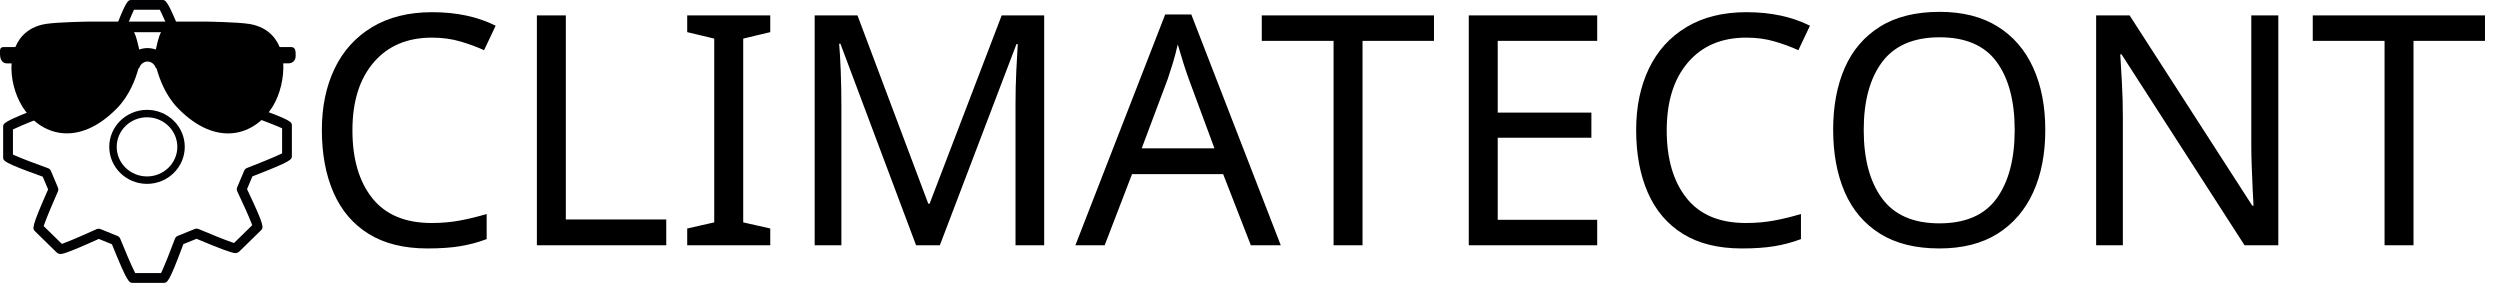
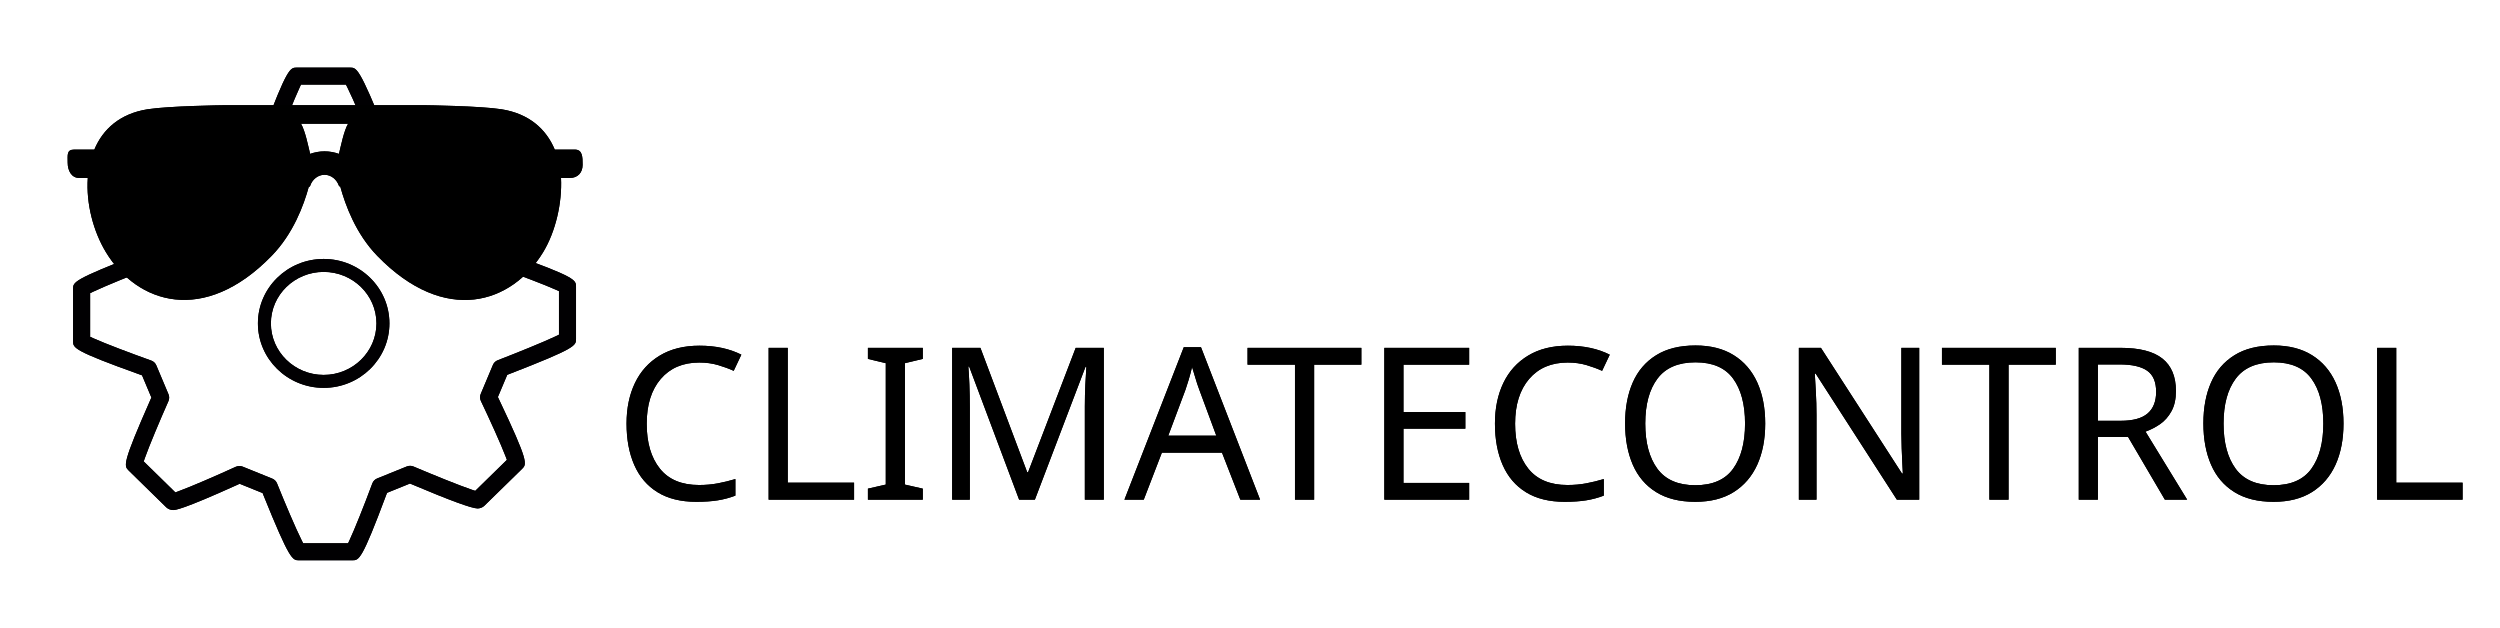
- <svg xmlns="http://www.w3.org/2000/svg" version="1.1" id="Capa_1" x="0px" y="0px" viewBox="0 0 1288.31 145.761" xml:space="preserve" width="1288.31" height="145.761">
+ <svg xmlns="http://www.w3.org/2000/svg" version="1.1" id="Capa_1" x="0px" y="0px" viewBox="0 0 739.63 185.761" xml:space="preserve" width="739.63" height="185.761">
  <defs id="defs43" />
-   <g id="g10" transform="matrix(0.7318235,0,0,0.7318235,2.866944,-1.516342)" style="stroke-width:1.366">
+   <g id="g10" transform="matrix(0.7318235,0,0,0.7318235,22.86694,18.48366)" style="stroke-width:1.366">
</g>
-   <g id="g12" transform="matrix(0.7318235,0,0,0.7318235,2.866944,-1.516342)" style="stroke-width:1.366">
+   <g id="g12" transform="matrix(0.7318235,0,0,0.7318235,22.86694,18.48366)" style="stroke-width:1.366">
</g>
-   <g id="g14" transform="matrix(0.7318235,0,0,0.7318235,2.866944,-1.516342)" style="stroke-width:1.366">
+   <g id="g14" transform="matrix(0.7318235,0,0,0.7318235,22.86694,18.48366)" style="stroke-width:1.366">
</g>
-   <g id="g16" transform="matrix(0.7318235,0,0,0.7318235,2.866944,-1.516342)" style="stroke-width:1.366">
+   <g id="g16" transform="matrix(0.7318235,0,0,0.7318235,22.86694,18.48366)" style="stroke-width:1.366">
</g>
-   <g id="g18" transform="matrix(0.7318235,0,0,0.7318235,2.866944,-1.516342)" style="stroke-width:1.366">
+   <g id="g18" transform="matrix(0.7318235,0,0,0.7318235,22.86694,18.48366)" style="stroke-width:1.366">
</g>
-   <g id="g20" transform="matrix(0.7318235,0,0,0.7318235,2.866944,-1.516342)" style="stroke-width:1.366">
+   <g id="g20" transform="matrix(0.7318235,0,0,0.7318235,22.86694,18.48366)" style="stroke-width:1.366">
</g>
-   <g id="g22" transform="matrix(0.7318235,0,0,0.7318235,2.866944,-1.516342)" style="stroke-width:1.366">
+   <g id="g22" transform="matrix(0.7318235,0,0,0.7318235,22.86694,18.48366)" style="stroke-width:1.366">
</g>
-   <g id="g24" transform="matrix(0.7318235,0,0,0.7318235,2.866944,-1.516342)" style="stroke-width:1.366">
+   <g id="g24" transform="matrix(0.7318235,0,0,0.7318235,22.86694,18.48366)" style="stroke-width:1.366">
</g>
-   <g id="g26" transform="matrix(0.7318235,0,0,0.7318235,2.866944,-1.516342)" style="stroke-width:1.366">
+   <g id="g26" transform="matrix(0.7318235,0,0,0.7318235,22.86694,18.48366)" style="stroke-width:1.366">
</g>
-   <g id="g28" transform="matrix(0.7318235,0,0,0.7318235,2.866944,-1.516342)" style="stroke-width:1.366">
+   <g id="g28" transform="matrix(0.7318235,0,0,0.7318235,22.86694,18.48366)" style="stroke-width:1.366">
</g>
-   <g id="g30" transform="matrix(0.7318235,0,0,0.7318235,2.866944,-1.516342)" style="stroke-width:1.366">
+   <g id="g30" transform="matrix(0.7318235,0,0,0.7318235,22.86694,18.48366)" style="stroke-width:1.366">
</g>
-   <g id="g32" transform="matrix(0.7318235,0,0,0.7318235,2.866944,-1.516342)" style="stroke-width:1.366">
+   <g id="g32" transform="matrix(0.7318235,0,0,0.7318235,22.86694,18.48366)" style="stroke-width:1.366">
</g>
-   <g id="g34" transform="matrix(0.7318235,0,0,0.7318235,2.866944,-1.516342)" style="stroke-width:1.366">
+   <g id="g34" transform="matrix(0.7318235,0,0,0.7318235,22.86694,18.48366)" style="stroke-width:1.366">
</g>
-   <g id="g36" transform="matrix(0.7318235,0,0,0.7318235,2.866944,-1.516342)" style="stroke-width:1.366">
+   <g id="g36" transform="matrix(0.7318235,0,0,0.7318235,22.86694,18.48366)" style="stroke-width:1.366">
</g>
-   <g id="g38" transform="matrix(0.7318235,0,0,0.7318235,2.866944,-1.516342)" style="stroke-width:1.366">
+   <g id="g38" transform="matrix(0.7318235,0,0,0.7318235,22.86694,18.48366)" style="stroke-width:1.366">
</g>
-   <g id="g109" transform="scale(0.7318235)" style="stroke-width:1.366">
+   <g id="g109" transform="matrix(0.7318235,0,0,0.7318235,20,20)" style="stroke-width:1.366">
    <g transform="translate(3.917534,-2.072)" id="g8" style="stroke-width:1.366">
      <g id="g6" style="stroke-width:1.366">
        <path id="path2" d="m 99.606,79.429 c -14.657,0 -26.586,11.683 -26.586,26.05 0,14.366 11.926,26.063 26.586,26.063 14.655,0 26.578,-11.697 26.578,-26.063 0,-14.369 -11.923,-26.05 -26.578,-26.05 z m 0,46.881 c -11.771,0 -21.341,-9.349 -21.341,-20.832 0,-11.476 9.57,-20.815 21.341,-20.815 11.765,0 21.335,9.339 21.335,20.815 0,11.485 -9.571,20.832 -21.335,20.832 z" style="fill:#010002;stroke-width:1.366" />
        <path id="path4" d="m 174.694,77.21 -0.97,-0.344 -3.783,-9.019 0.412,-0.927 c 11.442,-25.947 10.658,-26.723 8.754,-28.606 l -15.264,-14.888 c -0.623,-0.616 -1.714,-1.052 -2.663,-1.052 -0.855,0 -3.461,0 -26.004,10.21 l -0.902,0.404 -9.301,-3.747 -0.376,-0.923 c -10.593,-26.246 -11.685,-26.246 -14.322,-26.246 h -21.556 c -2.627,0 -3.826,0 -13.653,26.294 l -0.369,0.956 -9.251,3.772 -0.884,-0.369 c -15.257,-6.435 -24.164,-9.695 -26.487,-9.695 -0.945,0 -2.04,0.422 -2.67,1.041 l -15.274,14.931 c -1.94,1.911 -2.741,2.709 9.301,28.119 l 0.444,0.945 -3.783,9.004 -0.927,0.358 C -1.704,87.814 -1.704,88.824 -1.704,91.533 v 21.112 c 0,2.713 0,3.837 26.917,13.485 l 0.963,0.34 3.783,8.983 -0.404,0.92 c -11.445,25.961 -10.719,26.662 -8.768,28.599 l 15.239,14.913 c 0.641,0.616 1.743,1.052 2.684,1.052 0.852,0 3.45,0 26.004,-10.203 l 0.902,-0.426 9.309,3.765 0.365,0.934 c 10.608,26.24 11.699,26.24 14.337,26.24 h 21.563 c 2.706,0 3.822,0 13.66,-26.315 l 0.372,-0.956 9.266,-3.754 0.884,0.365 c 15.246,6.453 24.147,9.706 26.458,9.706 0.938,0 2.044,-0.408 2.681,-1.041 l 15.303,-14.96 c 1.925,-1.922 2.724,-2.713 -9.337,-28.094 l -0.447,-0.956 3.779,-8.969 0.902,-0.354 c 26.906,-10.432 26.906,-11.449 26.906,-14.158 V 90.659 c -0.007,-2.716 -0.007,-3.836 -26.923,-13.449 z m -6.657,45.04 -4.946,11.764 c -0.379,0.895 -0.358,1.922 0.068,2.82 3.482,7.283 8.085,17.415 9.985,22.404 l 0.537,1.417 -12.805,12.526 -1.342,-0.447 c -5.071,-1.718 -15.815,-6.077 -23.649,-9.405 -0.805,-0.34 -1.814,-0.365 -2.67,-0.011 l -11.993,4.849 c -0.898,0.365 -1.603,1.092 -1.94,1.986 -3.386,9.126 -7.247,18.735 -9.176,22.865 l -0.626,1.342 h -18.177 l -0.637,-1.267 c -2.38,-4.731 -6.807,-15.203 -9.913,-22.923 -0.333,-0.859 -1.031,-1.564 -1.9,-1.925 l -12.036,-4.874 c -0.805,-0.329 -1.9,-0.293 -2.724,0.072 -7.727,3.536 -18.123,8.049 -23.069,9.853 l -1.374,0.512 -12.812,-12.54 0.497,-1.406 c 1.718,-4.874 6.088,-15.249 9.52,-22.983 0.379,-0.87 0.394,-1.829 0.025,-2.713 l -4.942,-11.739 c -0.376,-0.895 -1.102,-1.585 -2.022,-1.911 -7.831,-2.795 -18.478,-6.8 -23.359,-8.994 l -1.364,-0.626 v -17.64 l 1.328,-0.637 C 11.267,90.375 21.892,86.059 29.923,82.956 c 0.884,-0.34 1.575,-0.998 1.94,-1.865 l 4.967,-11.764 c 0.379,-0.905 0.358,-1.933 -0.061,-2.827 -4.141,-8.661 -8.335,-18.095 -9.981,-22.414 l -0.544,-1.421 12.798,-12.515 1.338,0.447 c 4.95,1.657 15.668,5.977 23.692,9.398 0.848,0.351 1.789,0.358 2.652,0.011 l 11.996,-4.871 c 0.87,-0.365 1.578,-1.102 1.911,-1.986 2.845,-7.637 6.925,-18.045 9.173,-22.858 l 0.623,-1.342 h 18.177 l 0.651,1.285 c 2.351,4.713 6.778,15.203 9.888,22.948 0.347,0.855 1.052,1.557 1.9,1.9 l 12.014,4.853 c 0.83,0.344 1.933,0.315 2.702,-0.043 7.78,-3.554 18.227,-8.077 23.116,-9.856 l 1.381,-0.483 12.809,12.49 -0.497,1.406 c -1.746,4.924 -6.109,15.292 -9.516,22.983 -0.387,0.877 -0.387,1.854 -0.018,2.756 l 4.942,11.76 c 0.372,0.891 1.102,1.585 2.022,1.918 9.427,3.343 19.022,7.015 23.345,8.947 l 1.385,0.623 v 17.608 l -1.317,0.644 c -4.86,2.323 -15.561,6.642 -23.445,9.695 -0.851,0.314 -1.578,1.019 -1.929,1.867 z" style="fill:#010002;stroke-width:1.366" />
      </g>
    </g>
    <path style="stroke-width:1.366" id="path118" d="m 205.029,33.141 h -8.091 C 193.497,24.889 186.6,18.633 175.455,16.852 166.989,15.498 144.766,15.206 144.766,15.206 H 62.981 c 0,0 -22.223,0.293 -30.688,1.646 -11.145,1.781 -18.041,8.037 -21.483,16.289 H 2.719 c -3.17,0 -2.693,2.133 -2.693,5.303 0,3.17 1.524,6.176 4.693,6.176 H 8.157 C 7.433,55.068 10.445,66.305 15.505,74.647 28.101,95.424 55.124,104.249 82.522,76.074 91.219,67.133 95.453,55.654 97.521,48.129 c 0,0 0.357,0.231 0.547,-0.36 0.785,-2.454 3.064,-4.433 5.747,-4.433 h 0.119 c 2.618,0 4.852,1.919 5.688,4.284 0.227,0.644 0.58,0.362 0.59,0.401 2.062,7.543 6.296,19.16 15.015,28.123 27.399,28.173 54.421,19.25 67.018,-1.525 5.08,-8.379 7.726,-19.995 7.226,-30 h 3.559 c 3.17,0 5.17,-2.133 5.17,-5.303 0,-3.17 -7.1e-4,-6.176 -3.17,-6.176 z M 109.699,34.877 c -1.806,-0.632 -3.746,-1.019 -5.766,-1.019 h -0.119 c -2.02,0 -3.959,0.387 -5.766,1.019 -0.748,-3.052 -1.991,-9.323 -3.695,-12.193 H 113.395 c -1.705,2.87 -2.948,9.141 -3.695,12.193 z" />
  </g>
-   <text xml:space="preserve" style="font-style:normal;font-variant:normal;font-weight:normal;font-stretch:normal;font-size:165.88px;line-height:0%;font-family:'IBM 3270 Narrow';-inkscape-font-specification:'IBM 3270 Narrow';letter-spacing:0px;word-spacing:0px;fill:#000000;fill-opacity:1;stroke:none;stroke-width:1px;stroke-linecap:butt;stroke-linejoin:miter;stroke-opacity:1" x="155.738" y="126.377" id="text83">
-     <tspan id="tspan81" x="155.738" y="126.377" style="font-style:normal;font-variant:normal;font-weight:normal;font-stretch:normal;line-height:0%;font-family:'IBM 3270 Narrow';-inkscape-font-specification:'IBM 3270 Narrow';stroke-width:1px">CLIMATECONTROL</tspan>
+   <text xml:space="preserve" style="font-style:normal;font-variant:normal;font-weight:normal;font-stretch:normal;font-size:62.923px;line-height:0%;font-family:'IBM 3270 Narrow';-inkscape-font-specification:'IBM 3270 Narrow';letter-spacing:0px;word-spacing:0px;fill:#000000;fill-opacity:1;stroke:none;stroke-width:0.379px;stroke-linecap:butt;stroke-linejoin:miter;stroke-opacity:1" x="181.52" y="147.835" id="text83">
+     <tspan id="tspan81" x="181.52" y="147.835" style="font-style:normal;font-variant:normal;font-weight:normal;font-stretch:normal;line-height:0%;font-family:Ubuntu;-inkscape-font-specification:Ubuntu;stroke-width:0.379px">CLIMATECONTROL</tspan>
+   </text>
+   <g style="stroke-width:1.366" transform="matrix(0.7318235,0,0,0.7318235,20,20)" id="g197">
+     <g style="stroke-width:1.366" id="g193" transform="translate(3.917534,-2.072)">
+       <g style="stroke-width:1.366" id="g191">
+         <path style="fill:#010002;stroke-width:1.366" d="m 99.606,79.429 c -14.657,0 -26.586,11.683 -26.586,26.05 0,14.366 11.926,26.063 26.586,26.063 14.655,0 26.578,-11.697 26.578,-26.063 0,-14.369 -11.923,-26.05 -26.578,-26.05 z m 0,46.881 c -11.771,0 -21.341,-9.349 -21.341,-20.832 0,-11.476 9.57,-20.815 21.341,-20.815 11.765,0 21.335,9.339 21.335,20.815 0,11.485 -9.571,20.832 -21.335,20.832 z" id="path187" />
+         <path style="fill:#010002;stroke-width:1.366" d="m 174.694,77.21 -0.97,-0.344 -3.783,-9.019 0.412,-0.927 c 11.442,-25.947 10.658,-26.723 8.754,-28.606 l -15.264,-14.888 c -0.623,-0.616 -1.714,-1.052 -2.663,-1.052 -0.855,0 -3.461,0 -26.004,10.21 l -0.902,0.404 -9.301,-3.747 -0.376,-0.923 c -10.593,-26.246 -11.685,-26.246 -14.322,-26.246 h -21.556 c -2.627,0 -3.826,0 -13.653,26.294 l -0.369,0.956 -9.251,3.772 -0.884,-0.369 c -15.257,-6.435 -24.164,-9.695 -26.487,-9.695 -0.945,0 -2.04,0.422 -2.67,1.041 l -15.274,14.931 c -1.94,1.911 -2.741,2.709 9.301,28.119 l 0.444,0.945 -3.783,9.004 -0.927,0.358 C -1.704,87.814 -1.704,88.824 -1.704,91.533 v 21.112 c 0,2.713 0,3.837 26.917,13.485 l 0.963,0.34 3.783,8.983 -0.404,0.92 c -11.445,25.961 -10.719,26.662 -8.768,28.599 l 15.239,14.913 c 0.641,0.616 1.743,1.052 2.684,1.052 0.852,0 3.45,0 26.004,-10.203 l 0.902,-0.426 9.309,3.765 0.365,0.934 c 10.608,26.24 11.699,26.24 14.337,26.24 h 21.563 c 2.706,0 3.822,0 13.66,-26.315 l 0.372,-0.956 9.266,-3.754 0.884,0.365 c 15.246,6.453 24.147,9.706 26.458,9.706 0.938,0 2.044,-0.408 2.681,-1.041 l 15.303,-14.96 c 1.925,-1.922 2.724,-2.713 -9.337,-28.094 l -0.447,-0.956 3.779,-8.969 0.902,-0.354 c 26.906,-10.432 26.906,-11.449 26.906,-14.158 V 90.659 c -0.007,-2.716 -0.007,-3.836 -26.923,-13.449 z m -6.657,45.04 -4.946,11.764 c -0.379,0.895 -0.358,1.922 0.068,2.82 3.482,7.283 8.085,17.415 9.985,22.404 l 0.537,1.417 -12.805,12.526 -1.342,-0.447 c -5.071,-1.718 -15.815,-6.077 -23.649,-9.405 -0.805,-0.34 -1.814,-0.365 -2.67,-0.011 l -11.993,4.849 c -0.898,0.365 -1.603,1.092 -1.94,1.986 -3.386,9.126 -7.247,18.735 -9.176,22.865 l -0.626,1.342 h -18.177 l -0.637,-1.267 c -2.38,-4.731 -6.807,-15.203 -9.913,-22.923 -0.333,-0.859 -1.031,-1.564 -1.9,-1.925 l -12.036,-4.874 c -0.805,-0.329 -1.9,-0.293 -2.724,0.072 -7.727,3.536 -18.123,8.049 -23.069,9.853 l -1.374,0.512 -12.812,-12.54 0.497,-1.406 c 1.718,-4.874 6.088,-15.249 9.52,-22.983 0.379,-0.87 0.394,-1.829 0.025,-2.713 l -4.942,-11.739 c -0.376,-0.895 -1.102,-1.585 -2.022,-1.911 -7.831,-2.795 -18.478,-6.8 -23.359,-8.994 l -1.364,-0.626 v -17.64 l 1.328,-0.637 C 11.267,90.375 21.892,86.059 29.923,82.956 c 0.884,-0.34 1.575,-0.998 1.94,-1.865 l 4.967,-11.764 c 0.379,-0.905 0.358,-1.933 -0.061,-2.827 -4.141,-8.661 -8.335,-18.095 -9.981,-22.414 l -0.544,-1.421 12.798,-12.515 1.338,0.447 c 4.95,1.657 15.668,5.977 23.692,9.398 0.848,0.351 1.789,0.358 2.652,0.011 l 11.996,-4.871 c 0.87,-0.365 1.578,-1.102 1.911,-1.986 2.845,-7.637 6.925,-18.045 9.173,-22.858 l 0.623,-1.342 h 18.177 l 0.651,1.285 c 2.351,4.713 6.778,15.203 9.888,22.948 0.347,0.855 1.052,1.557 1.9,1.9 l 12.014,4.853 c 0.83,0.344 1.933,0.315 2.702,-0.043 7.78,-3.554 18.227,-8.077 23.116,-9.856 l 1.381,-0.483 12.809,12.49 -0.497,1.406 c -1.746,4.924 -6.109,15.292 -9.516,22.983 -0.387,0.877 -0.387,1.854 -0.018,2.756 l 4.942,11.76 c 0.372,0.891 1.102,1.585 2.022,1.918 9.427,3.343 19.022,7.015 23.345,8.947 l 1.385,0.623 v 17.608 l -1.317,0.644 c -4.86,2.323 -15.561,6.642 -23.445,9.695 -0.851,0.314 -1.578,1.019 -1.929,1.867 z" id="path189" />
+       </g>
+     </g>
+     <path d="m 205.029,33.141 h -8.091 C 193.497,24.889 186.6,18.633 175.455,16.852 166.989,15.498 144.766,15.206 144.766,15.206 H 62.981 c 0,0 -22.223,0.293 -30.688,1.646 -11.145,1.781 -18.041,8.037 -21.483,16.289 H 2.719 c -3.17,0 -2.693,2.133 -2.693,5.303 0,3.17 1.524,6.176 4.693,6.176 H 8.157 C 7.433,55.068 10.445,66.305 15.505,74.647 28.101,95.424 55.124,104.249 82.522,76.074 91.219,67.133 95.453,55.654 97.521,48.129 c 0,0 0.357,0.231 0.547,-0.36 0.785,-2.454 3.064,-4.433 5.747,-4.433 h 0.119 c 2.618,0 4.852,1.919 5.688,4.284 0.227,0.644 0.58,0.362 0.59,0.401 2.062,7.543 6.296,19.16 15.015,28.123 27.399,28.173 54.421,19.25 67.018,-1.525 5.08,-8.379 7.726,-19.995 7.226,-30 h 3.559 c 3.17,0 5.17,-2.133 5.17,-5.303 0,-3.17 -7.1e-4,-6.176 -3.17,-6.176 z M 109.699,34.877 c -1.806,-0.632 -3.746,-1.019 -5.766,-1.019 h -0.119 c -2.02,0 -3.959,0.387 -5.766,1.019 -0.748,-3.052 -1.991,-9.323 -3.695,-12.193 H 113.395 c -1.705,2.87 -2.948,9.141 -3.695,12.193 z" id="path195" style="stroke-width:1.366" />
+   </g>
+   <text id="text201" y="147.835" x="181.52" style="font-style:normal;font-variant:normal;font-weight:normal;font-stretch:normal;font-size:62.923px;line-height:0%;font-family:'IBM 3270 Narrow';-inkscape-font-specification:'IBM 3270 Narrow';letter-spacing:0px;word-spacing:0px;fill:#000000;fill-opacity:1;stroke:none;stroke-width:0.379px;stroke-linecap:butt;stroke-linejoin:miter;stroke-opacity:1" xml:space="preserve">
+     <tspan style="font-style:normal;font-variant:normal;font-weight:normal;font-stretch:normal;line-height:0%;font-family:Ubuntu;-inkscape-font-specification:Ubuntu;stroke-width:0.379px" y="147.835" x="181.52" id="tspan199">CLIMATECONTROL</tspan>
  </text>
</svg>
